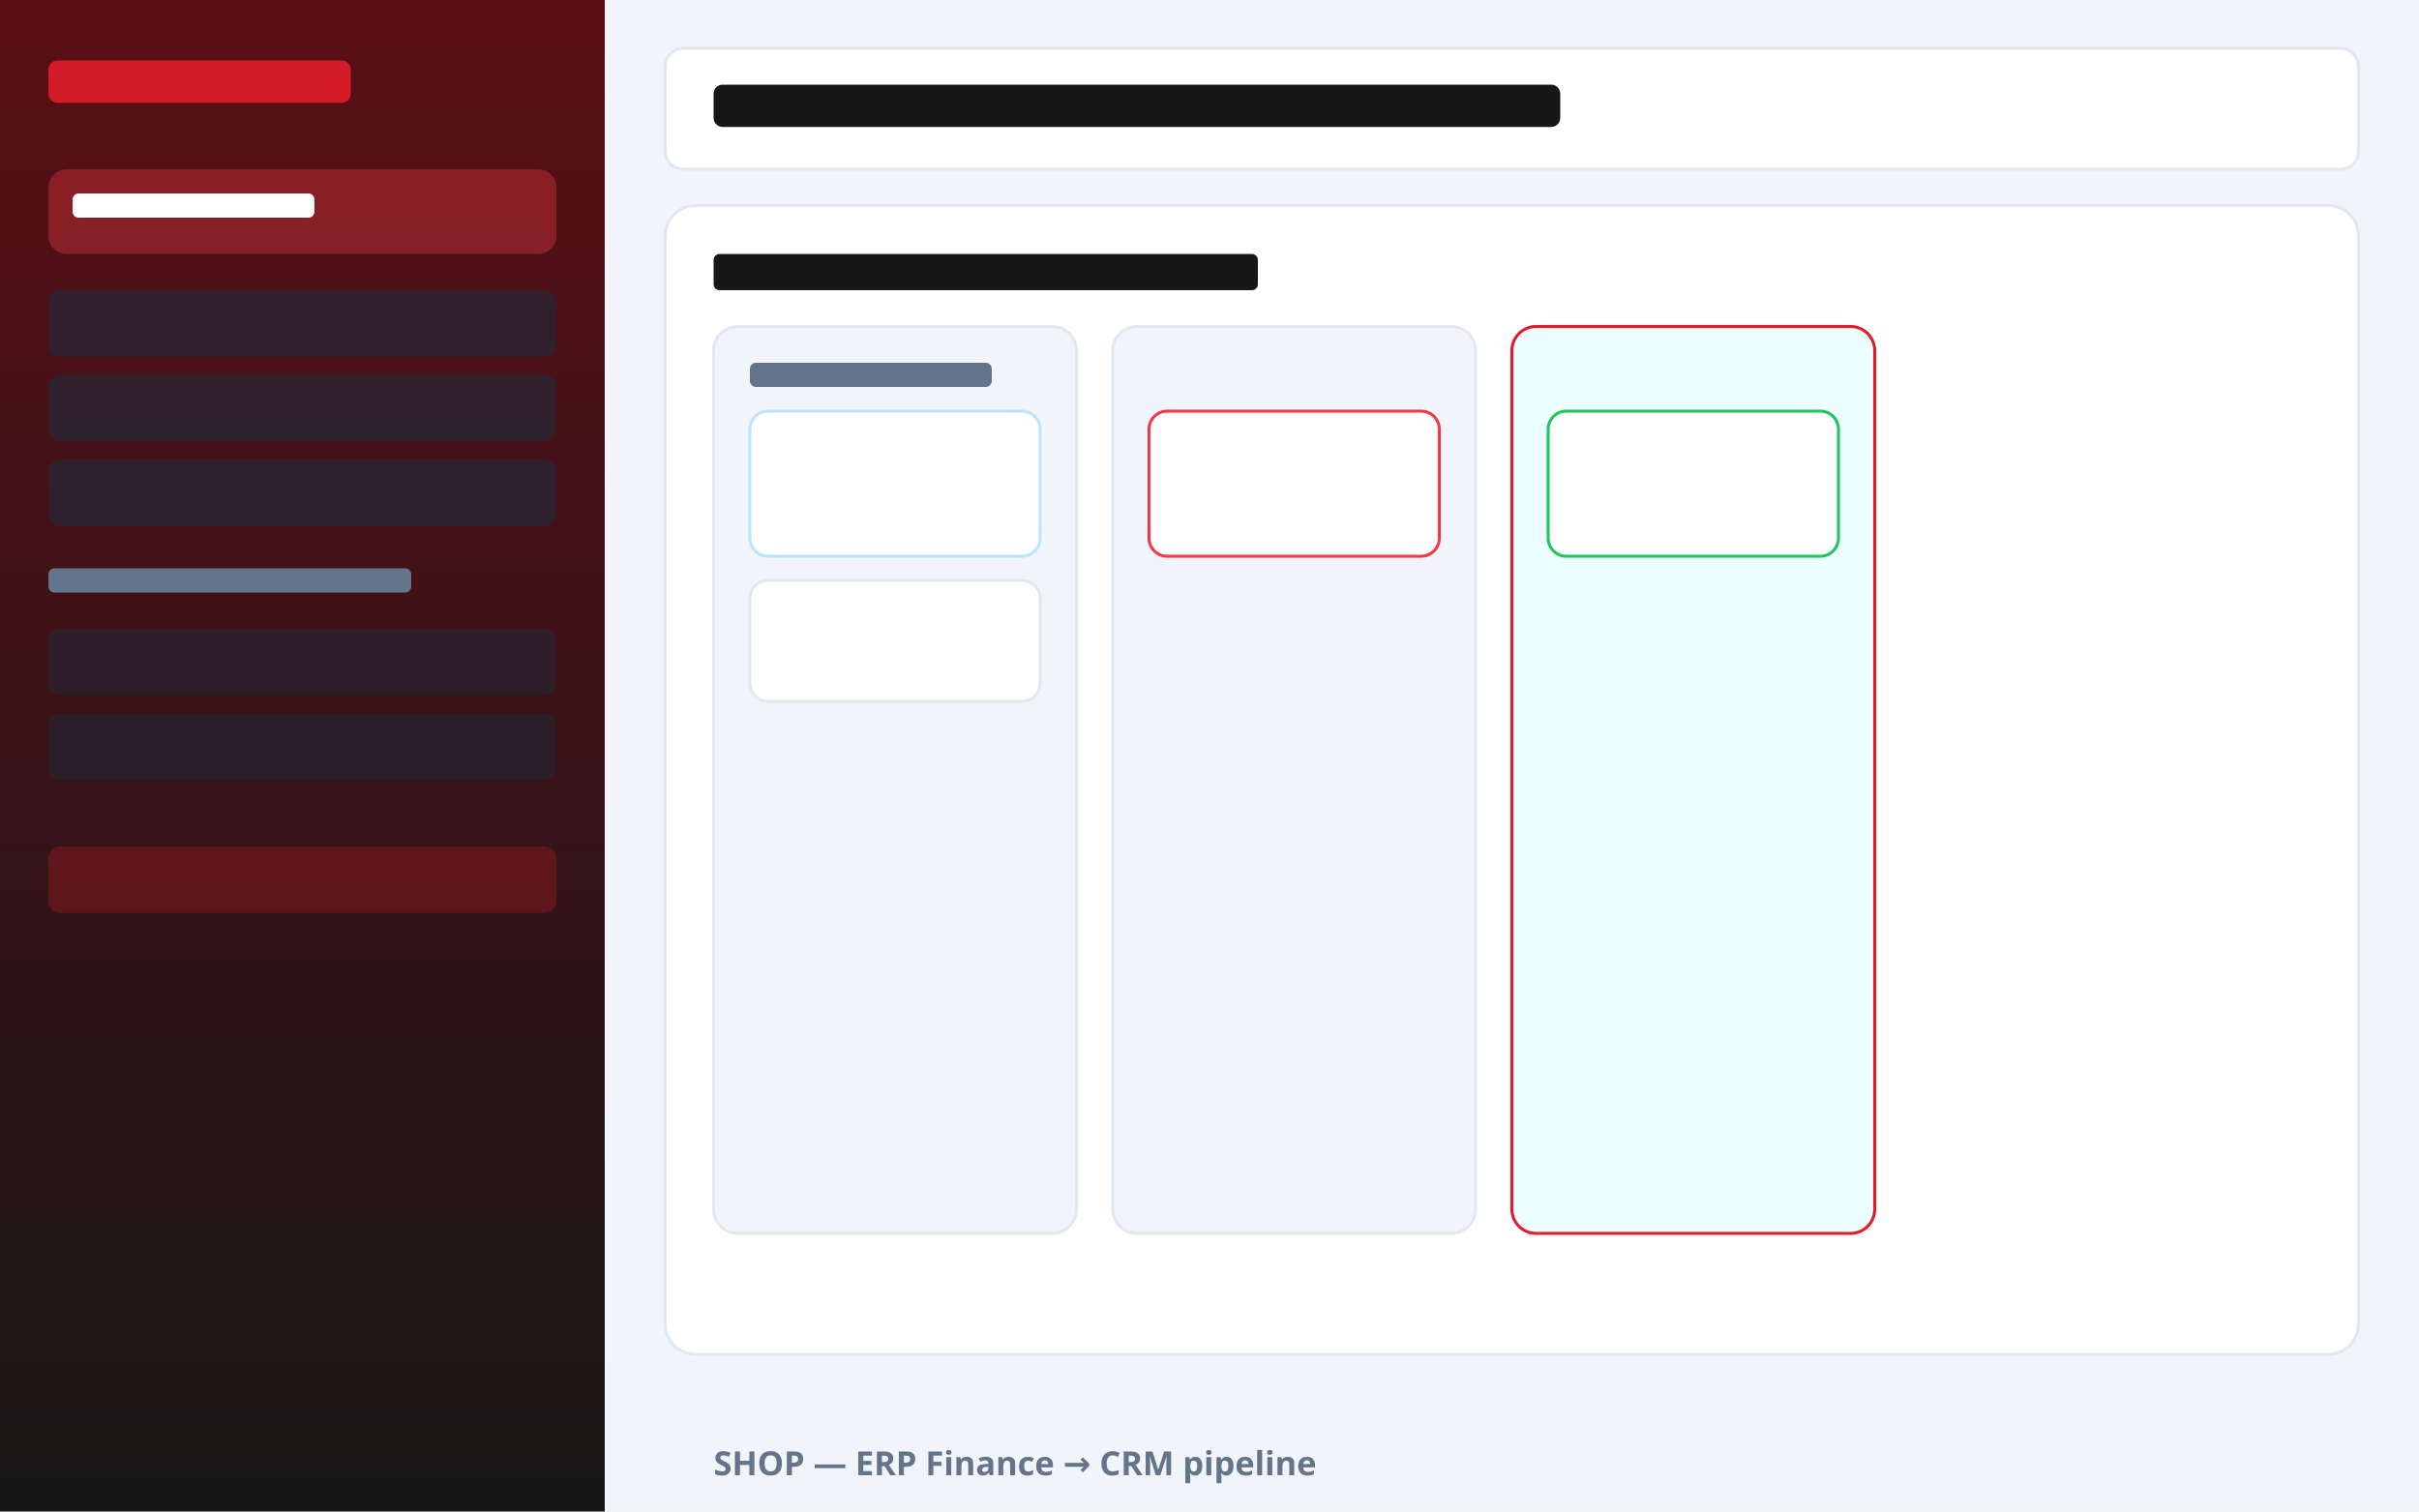
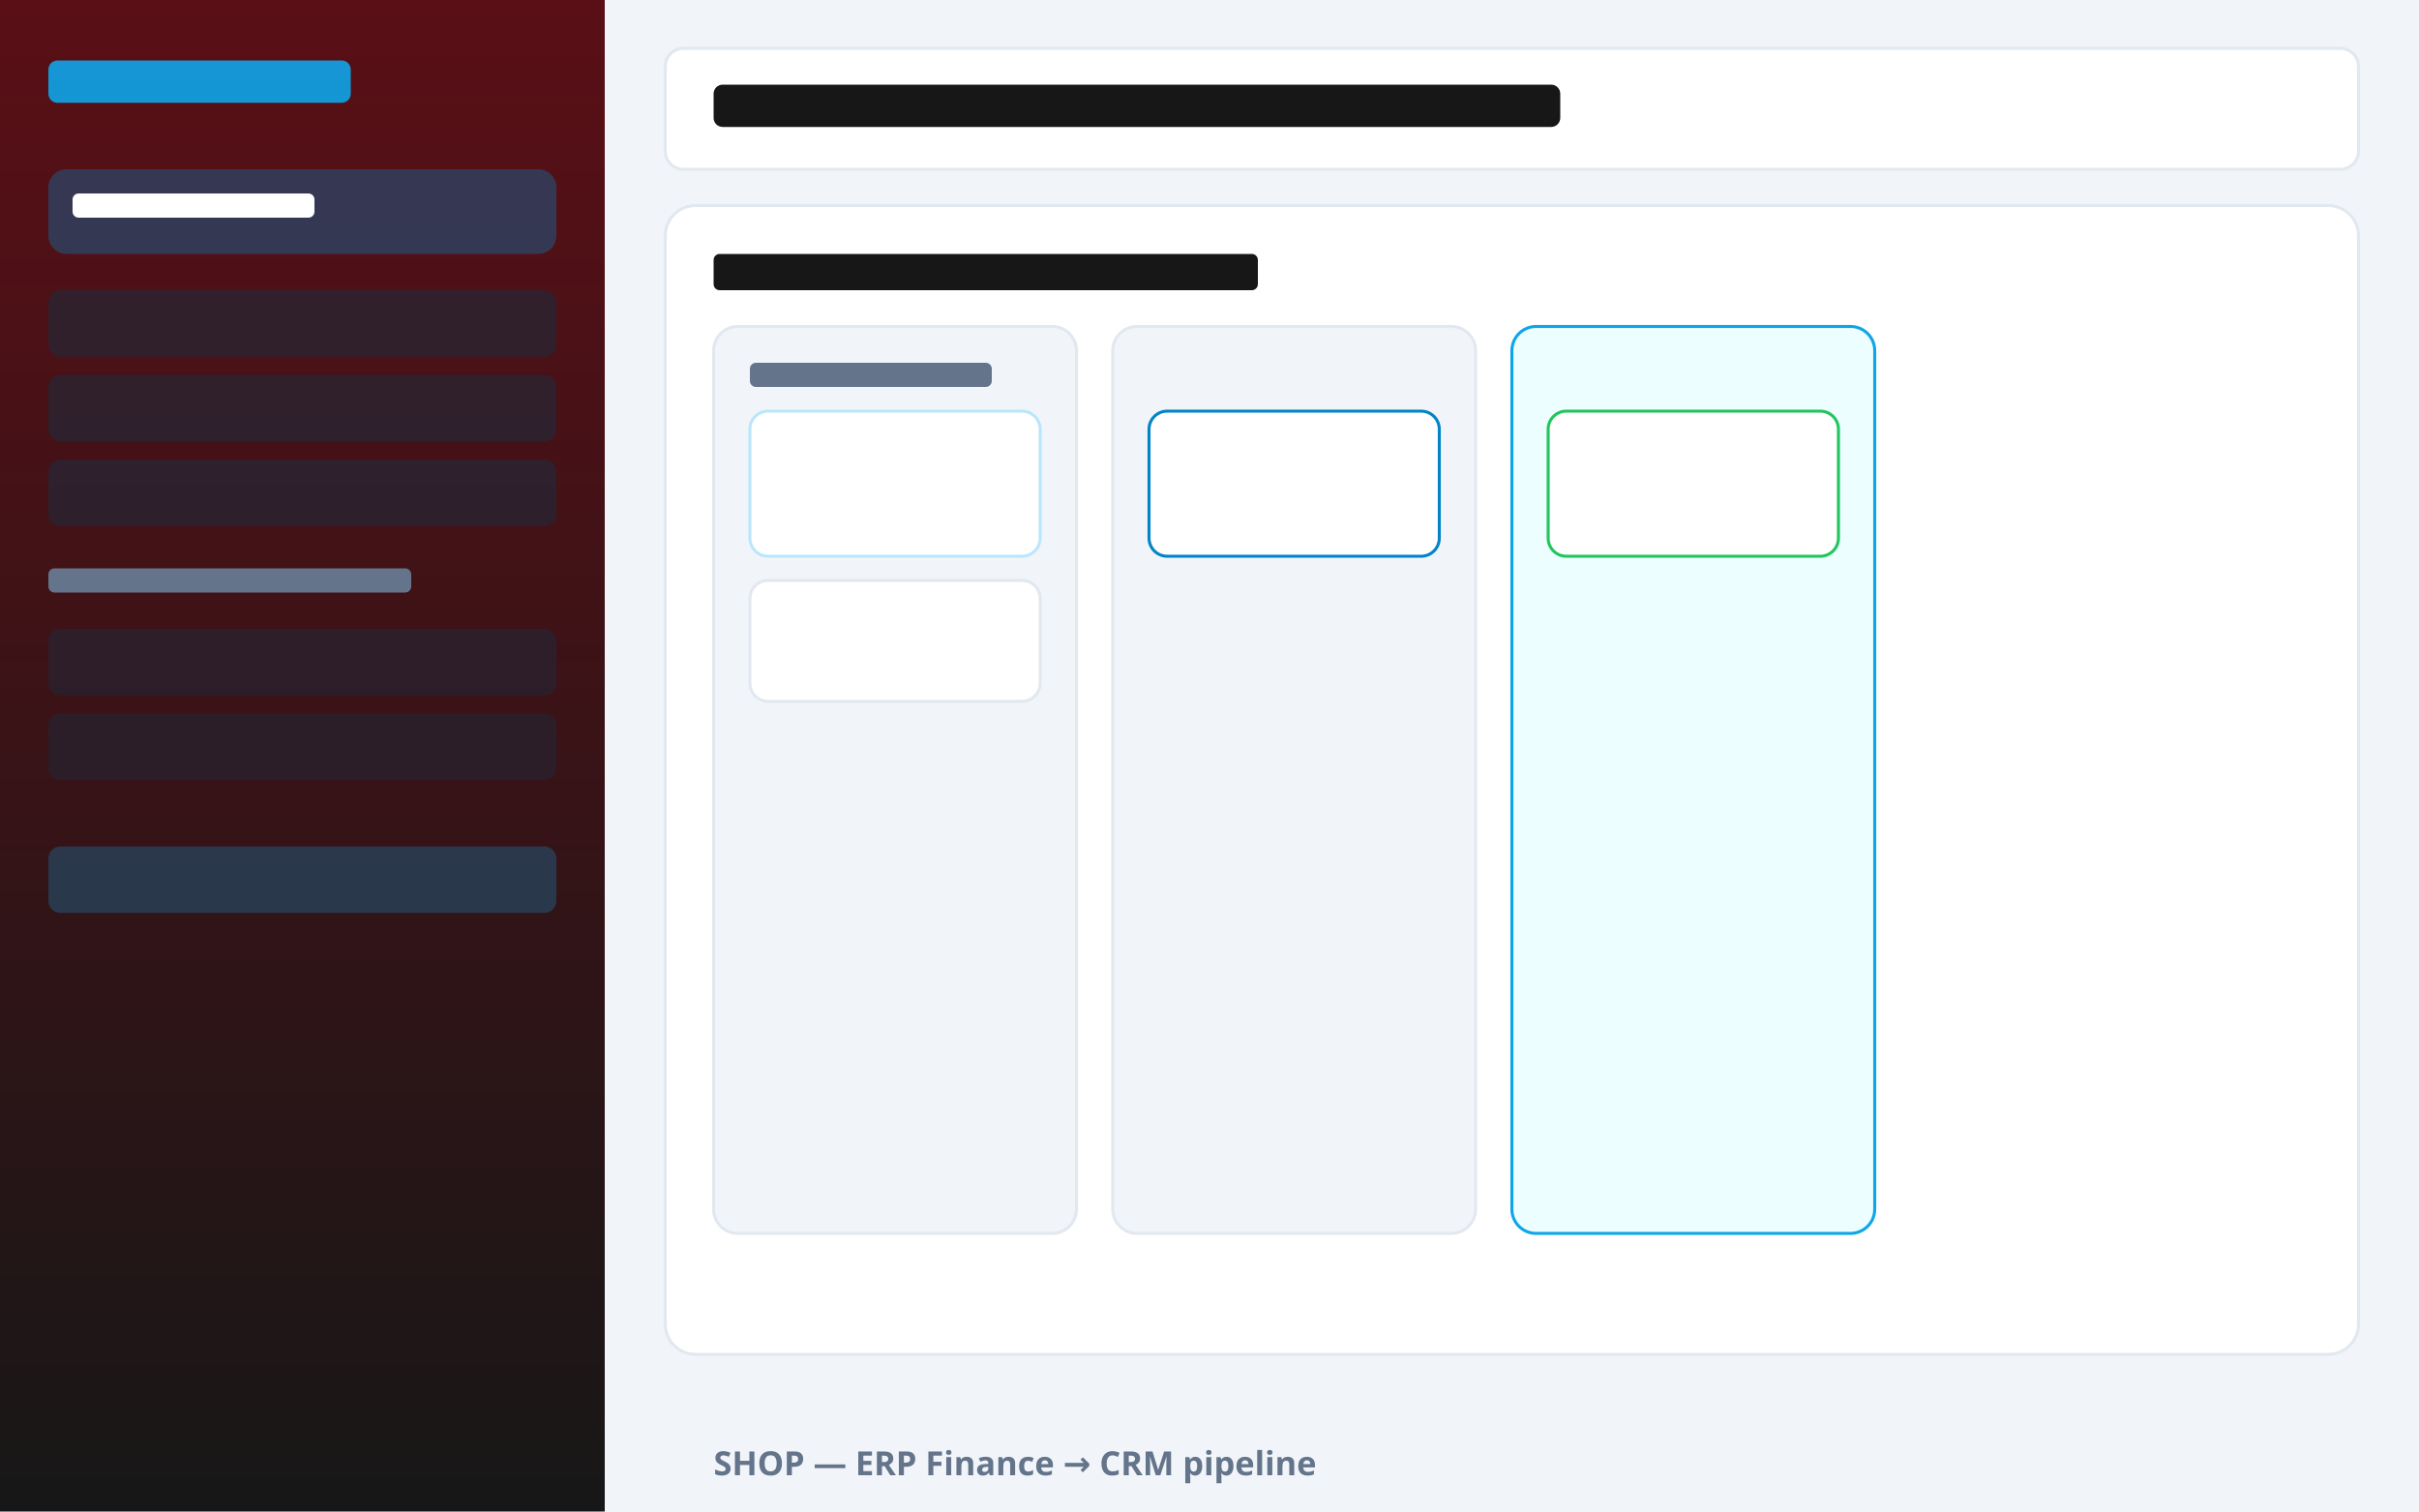
<svg xmlns="http://www.w3.org/2000/svg" viewBox="0 0 800 500" role="img" aria-label="CRM pipeline kanban">
  <rect width="800" height="500" fill="#f1f5f9" />
  <defs>
    <linearGradient id="sb" x1="0" y1="0" x2="0" y2="1">
      <stop offset="0%" stop-color="#5a0f16" />
      <stop offset="100%" stop-color="#171717" />
    </linearGradient>
  </defs>
  <rect x="0" y="0" width="200" height="500" fill="url(#sb)" />
-   <rect x="16" y="20" width="100" height="14" rx="3" fill="#e11d2a" opacity=".9" />
-   <rect x="16" y="56" width="168" height="28" rx="6" fill="#ef3b47" opacity=".35" />
+   <rect x="16" y="20" width="100" height="14" rx="3" fill="#0ea5e9" opacity=".9" />
+   <rect x="16" y="56" width="168" height="28" rx="6" fill="#0284c7" opacity=".35" />
  <rect x="24" y="64" width="80" height="8" rx="2" fill="#fff" />
  <rect x="16" y="96" width="168" height="22" rx="4" fill="#1e293b" opacity=".6" />
  <rect x="16" y="124" width="168" height="22" rx="4" fill="#1e293b" opacity=".6" />
  <rect x="16" y="152" width="168" height="22" rx="4" fill="#1e293b" opacity=".6" />
  <rect x="16" y="188" width="120" height="8" rx="2" fill="#64748b" />
  <rect x="16" y="208" width="168" height="22" rx="4" fill="#1e293b" opacity=".5" />
  <rect x="16" y="236" width="168" height="22" rx="4" fill="#1e293b" opacity=".5" />
-   <rect x="16" y="280" width="168" height="22" rx="4" fill="#e11d2a" opacity=".25" />
+   <rect x="16" y="280" width="168" height="22" rx="4" fill="#0ea5e9" opacity=".25" />
  <rect x="220" y="16" width="560" height="40" rx="6" fill="#fff" stroke="#e2e8f0" />
  <rect x="236" y="28" width="280" height="14" rx="3" fill="#171717" />
  <rect x="220" y="68" width="560" height="380" rx="10" fill="#fff" stroke="#e2e8f0" />
  <rect x="236" y="84" width="180" height="12" rx="2" fill="#171717" />
  <rect x="236" y="108" width="120" height="300" rx="8" fill="#f1f5f9" stroke="#e2e8f0" />
  <rect x="248" y="120" width="80" height="8" rx="2" fill="#64748b" />
  <rect x="248" y="136" width="96" height="48" rx="6" fill="#fff" stroke="#bae6fd" />
  <rect x="248" y="192" width="96" height="40" rx="6" fill="#fff" stroke="#e2e8f0" />
  <rect x="368" y="108" width="120" height="300" rx="8" fill="#f1f5f9" stroke="#e2e8f0" />
-   <rect x="380" y="136" width="96" height="48" rx="6" fill="#fff" stroke="#ef3b47" />
-   <rect x="500" y="108" width="120" height="300" rx="8" fill="#ecfeff" stroke="#e11d2a" />
+   <rect x="380" y="136" width="96" height="48" rx="6" fill="#fff" stroke="#0284c7" />
+   <rect x="500" y="108" width="120" height="300" rx="8" fill="#ecfeff" stroke="#0ea5e9" />
  <rect x="512" y="136" width="96" height="48" rx="6" fill="#fff" stroke="#22c55e" />
  <text x="236" y="488" fill="#64748b" font-family="system-ui,sans-serif" font-size="11" font-weight="600">SHOP — ERP Finance → CRM pipeline</text>
</svg>
